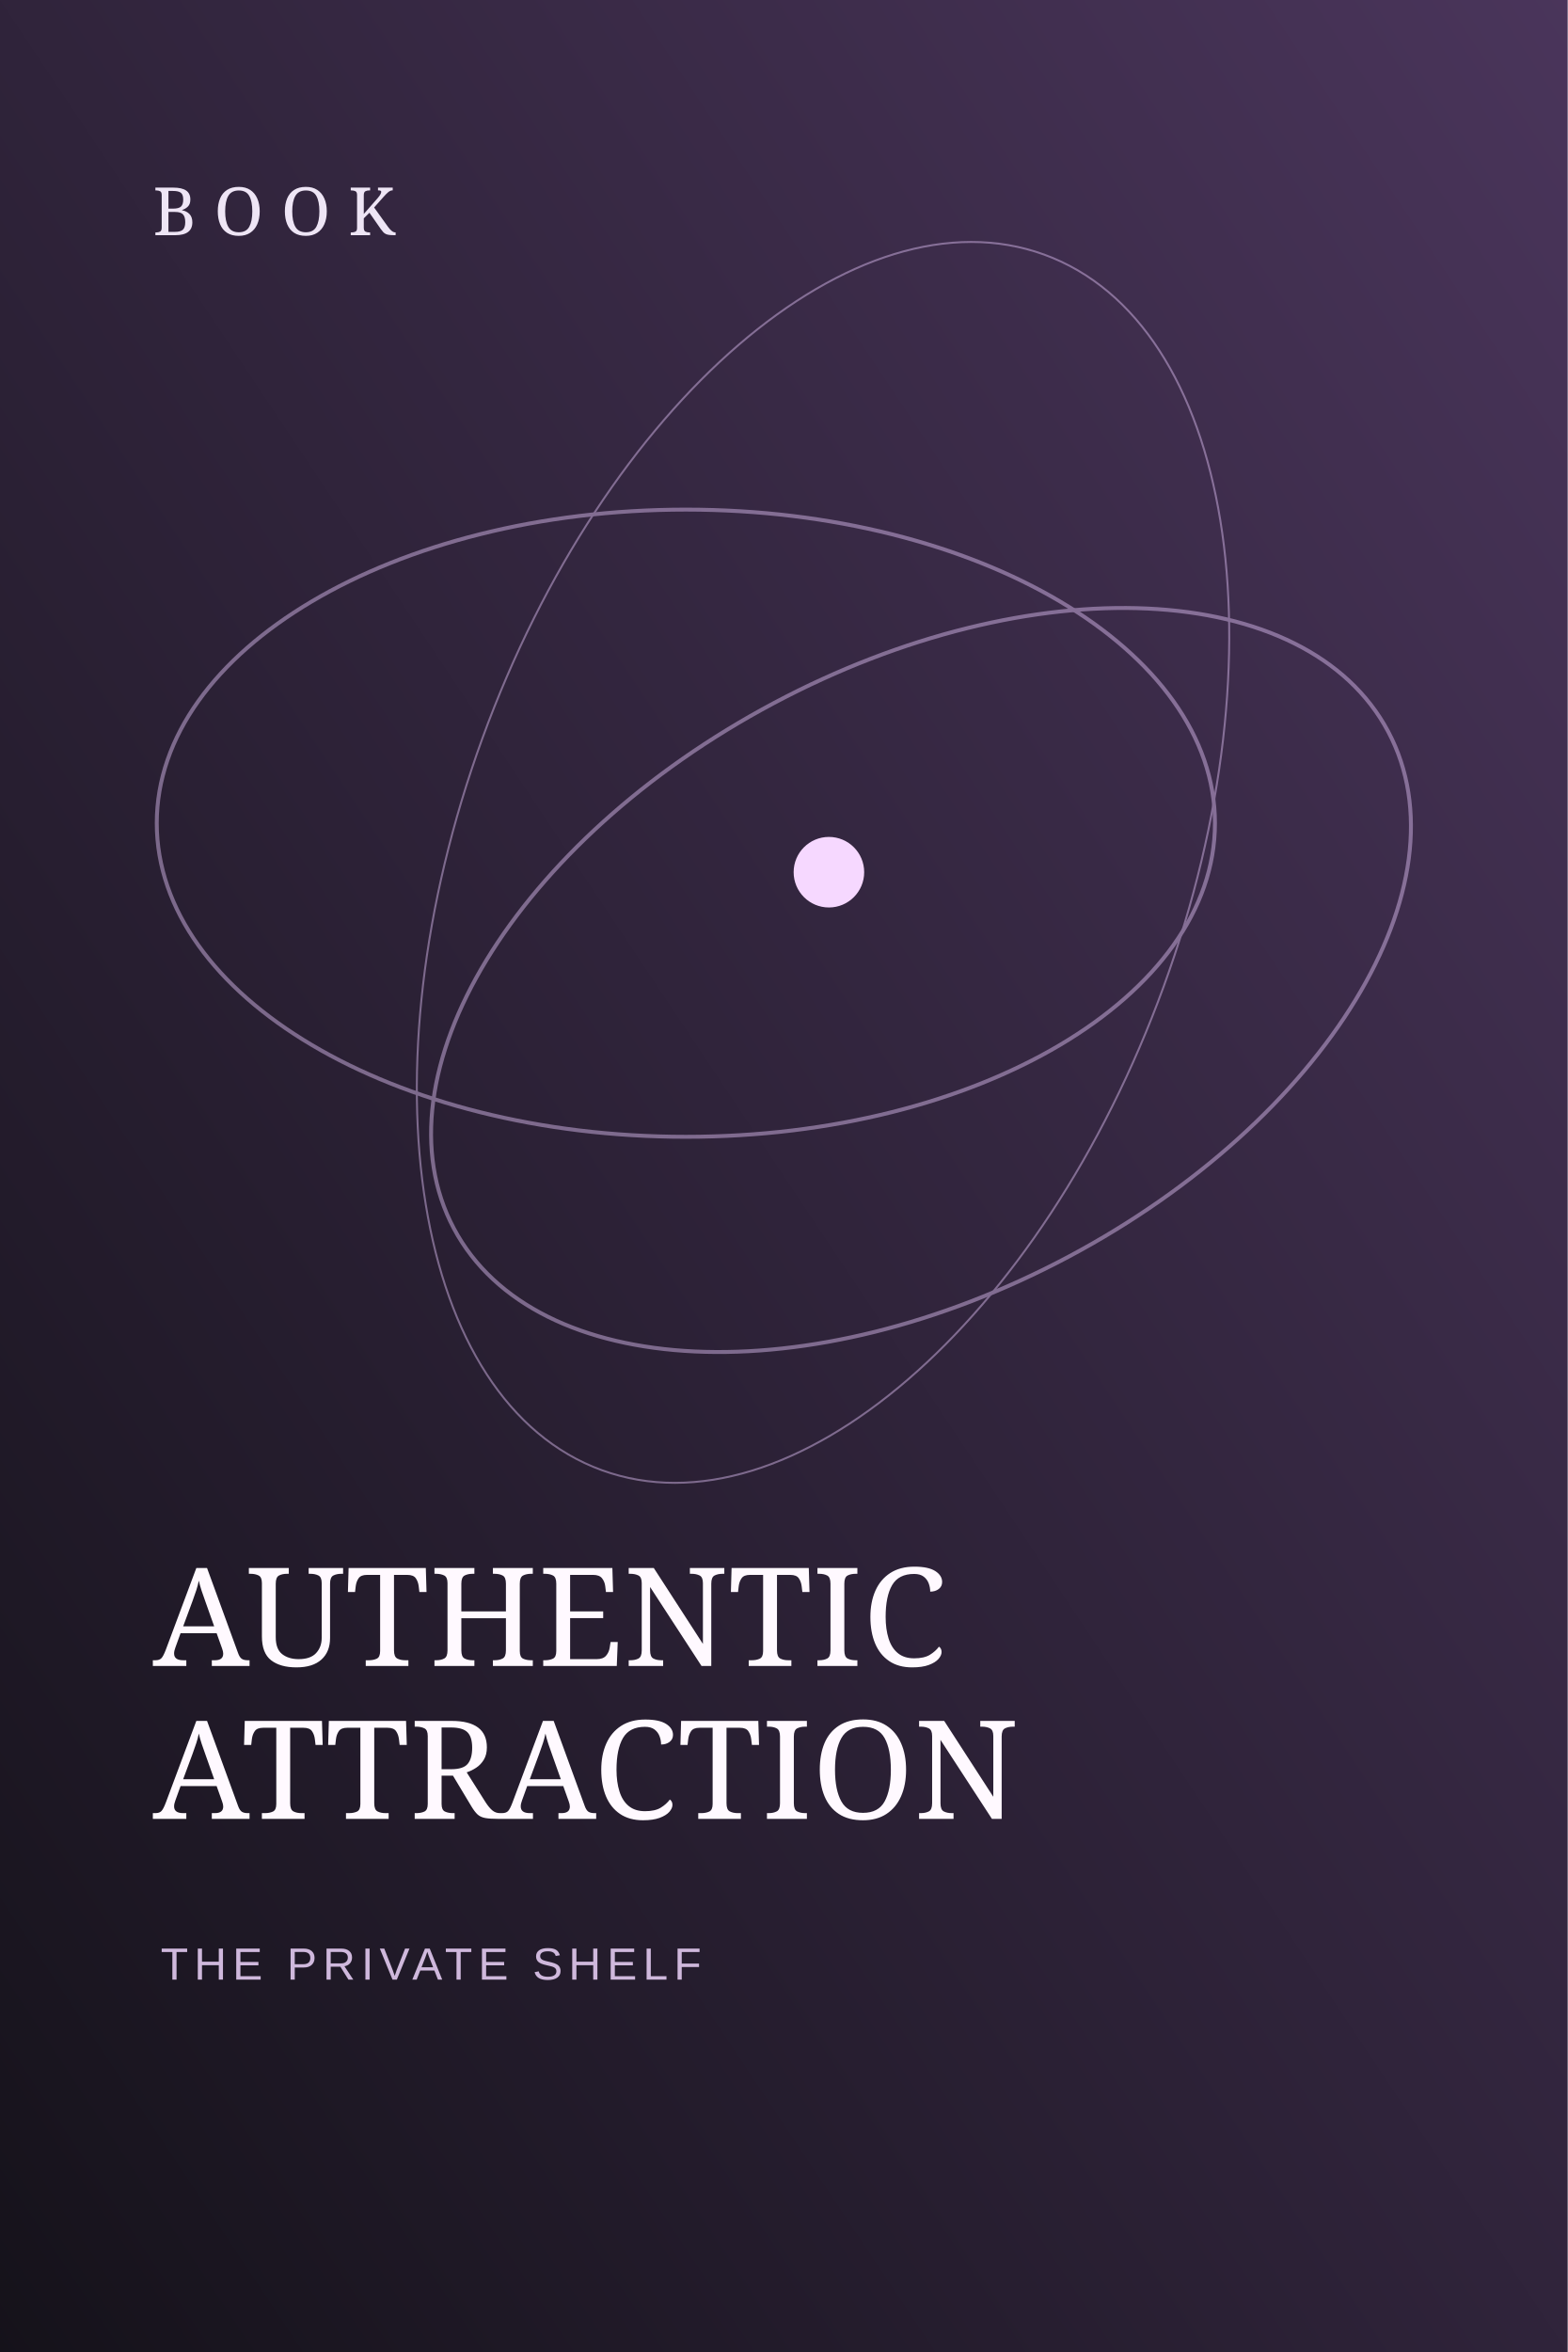
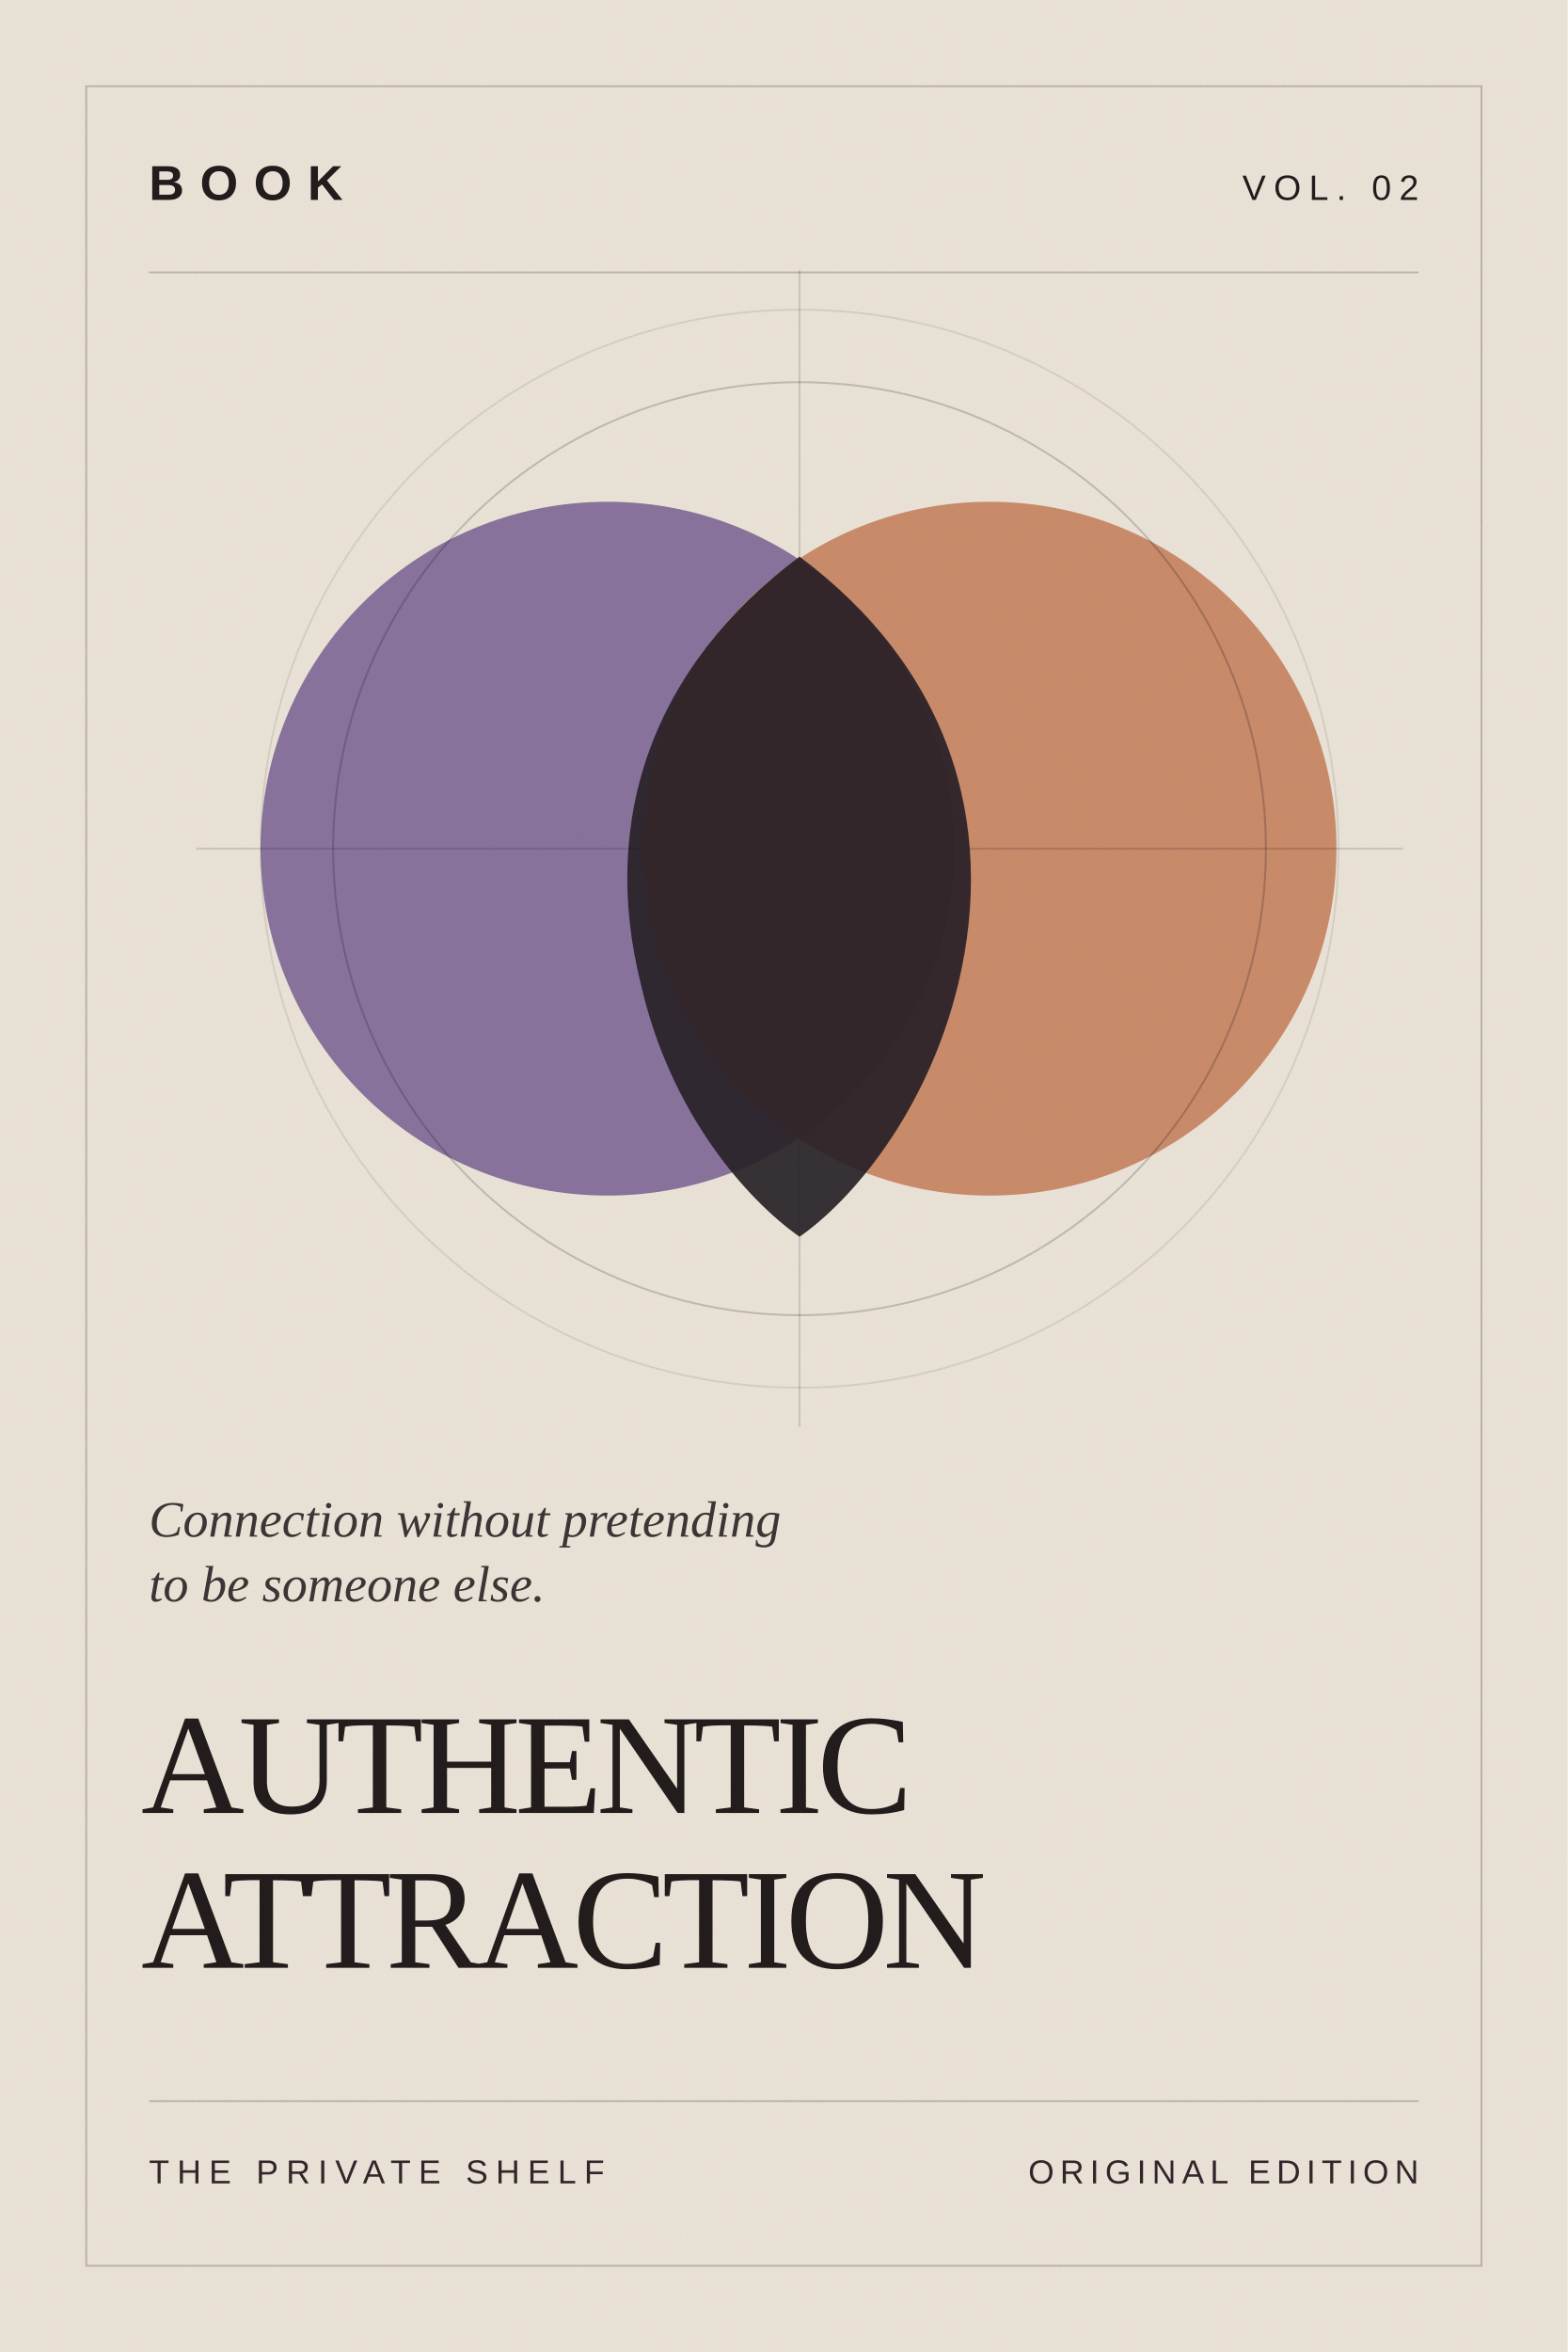
- <svg xmlns="http://www.w3.org/2000/svg" viewBox="0 0 800 1200">
+ <svg xmlns="http://www.w3.org/2000/svg" viewBox="0 0 800 1200" role="img" aria-labelledby="title desc">
  <defs>
-     <linearGradient id="g" x1="0" y1="1" x2="1" y2="0">
-       <stop stop-color="#15121a" />
-       <stop offset="1" stop-color="#4a355b" />
-     </linearGradient>
+     <filter id="paper" x="-10%" y="-10%" width="120%" height="120%">
+       <feTurbulence type="fractalNoise" baseFrequency="0.75" numOctaves="3" seed="31" result="n" />
+       <feColorMatrix in="n" type="saturate" values="0" result="mono" />
+       <feComponentTransfer in="mono" result="soft">
+         <feFuncA type="table" tableValues="0 0.04" />
+       </feComponentTransfer>
+       <feBlend in="SourceGraphic" in2="soft" mode="multiply" />
+     </filter>
  </defs>
-   <rect width="800" height="1200" fill="url(#g)" />
-   <g fill="none" stroke="#d8b9ed" opacity=".48">
-     <ellipse cx="350" cy="420" rx="270" ry="160" stroke-width="2" />
-     <ellipse cx="470" cy="500" rx="270" ry="160" stroke-width="2" transform="rotate(-28 470 500)" />
-     <ellipse cx="420" cy="440" rx="185" ry="330" stroke-width="1" transform="rotate(20 420 440)" />
+   <rect width="800" height="1200" fill="#E9E1D5" />
+   <g filter="url(#paper)">
+     <rect x="44" y="44" width="712" height="1112" fill="none" stroke="#2B2423" stroke-opacity=".26" />
+     <text x="76" y="102" fill="#221D1D" font-family="Arial,Helvetica,sans-serif" font-size="25" font-weight="700" letter-spacing="8">BOOK</text>
+     <text x="724" y="102" fill="#221D1D" font-family="Arial,Helvetica,sans-serif" font-size="18" text-anchor="end" letter-spacing="4">VOL. 02</text>
+     <line x1="76" y1="139" x2="724" y2="139" stroke="#2B2423" stroke-opacity=".25" />
+     <g transform="translate(400 433)">
+       <circle cx="-90" cy="0" r="177" fill="#806A97" fill-opacity=".92" />
+       <circle cx="105" cy="0" r="177" fill="#C57F5C" fill-opacity=".88" />
+       <path d="M8-149 C83-93 109-15 89 69 C73 135 34 180 8 198 C-19 179-58 135-73 69 C-94-15-67-93 8-149Z" fill="#282126" fill-opacity=".92" />
+       <circle cx="8" cy="0" r="238" fill="none" stroke="#282126" stroke-opacity=".24" />
+       <circle cx="8" cy="0" r="275" fill="none" stroke="#282126" stroke-opacity=".12" />
+       <path d="M-300 0H316" stroke="#282126" stroke-opacity=".18" />
+       <path d="M8-295V295" stroke="#282126" stroke-opacity=".18" />
+     </g>
+     <text x="76" y="784" fill="#3D3536" font-family="Georgia,'Times New Roman',serif" font-size="26" font-style="italic">Connection without pretending</text>
+     <text x="76" y="817" fill="#3D3536" font-family="Georgia,'Times New Roman',serif" font-size="26" font-style="italic">to be someone else.</text>
+     <text x="72" y="925" fill="#211C1D" font-family="Georgia,'Times New Roman',serif" font-size="73" letter-spacing="-3">AUTHENTIC</text>
+     <text x="72" y="1004" fill="#211C1D" font-family="Georgia,'Times New Roman',serif" font-size="73" letter-spacing="-3">ATTRACTION</text>
+     <line x1="76" y1="1072" x2="724" y2="1072" stroke="#2B2423" stroke-opacity=".25" />
+     <text x="76" y="1114" fill="#302829" font-family="Arial,Helvetica,sans-serif" font-size="17" letter-spacing="4">THE PRIVATE SHELF</text>
+     <text x="724" y="1114" fill="#302829" font-family="Arial,Helvetica,sans-serif" font-size="17" text-anchor="end" letter-spacing="3">ORIGINAL EDITION</text>
  </g>
-   <circle cx="423" cy="445" r="18" fill="#f6d8ff" />
-   <text x="78" y="120" fill="#eee5f5" font-family="Georgia,serif" font-size="34" letter-spacing="9">BOOK</text>
-   <text x="78" y="850" fill="#fff9ff" font-family="Georgia,serif" font-size="70">AUTHENTIC</text>
-   <text x="78" y="928" fill="#fff9ff" font-family="Georgia,serif" font-size="70">ATTRACTION</text>
-   <text x="82" y="1010" fill="#cfb8dc" font-family="Arial,sans-serif" font-size="23" letter-spacing="3">THE PRIVATE SHELF</text>
</svg>
